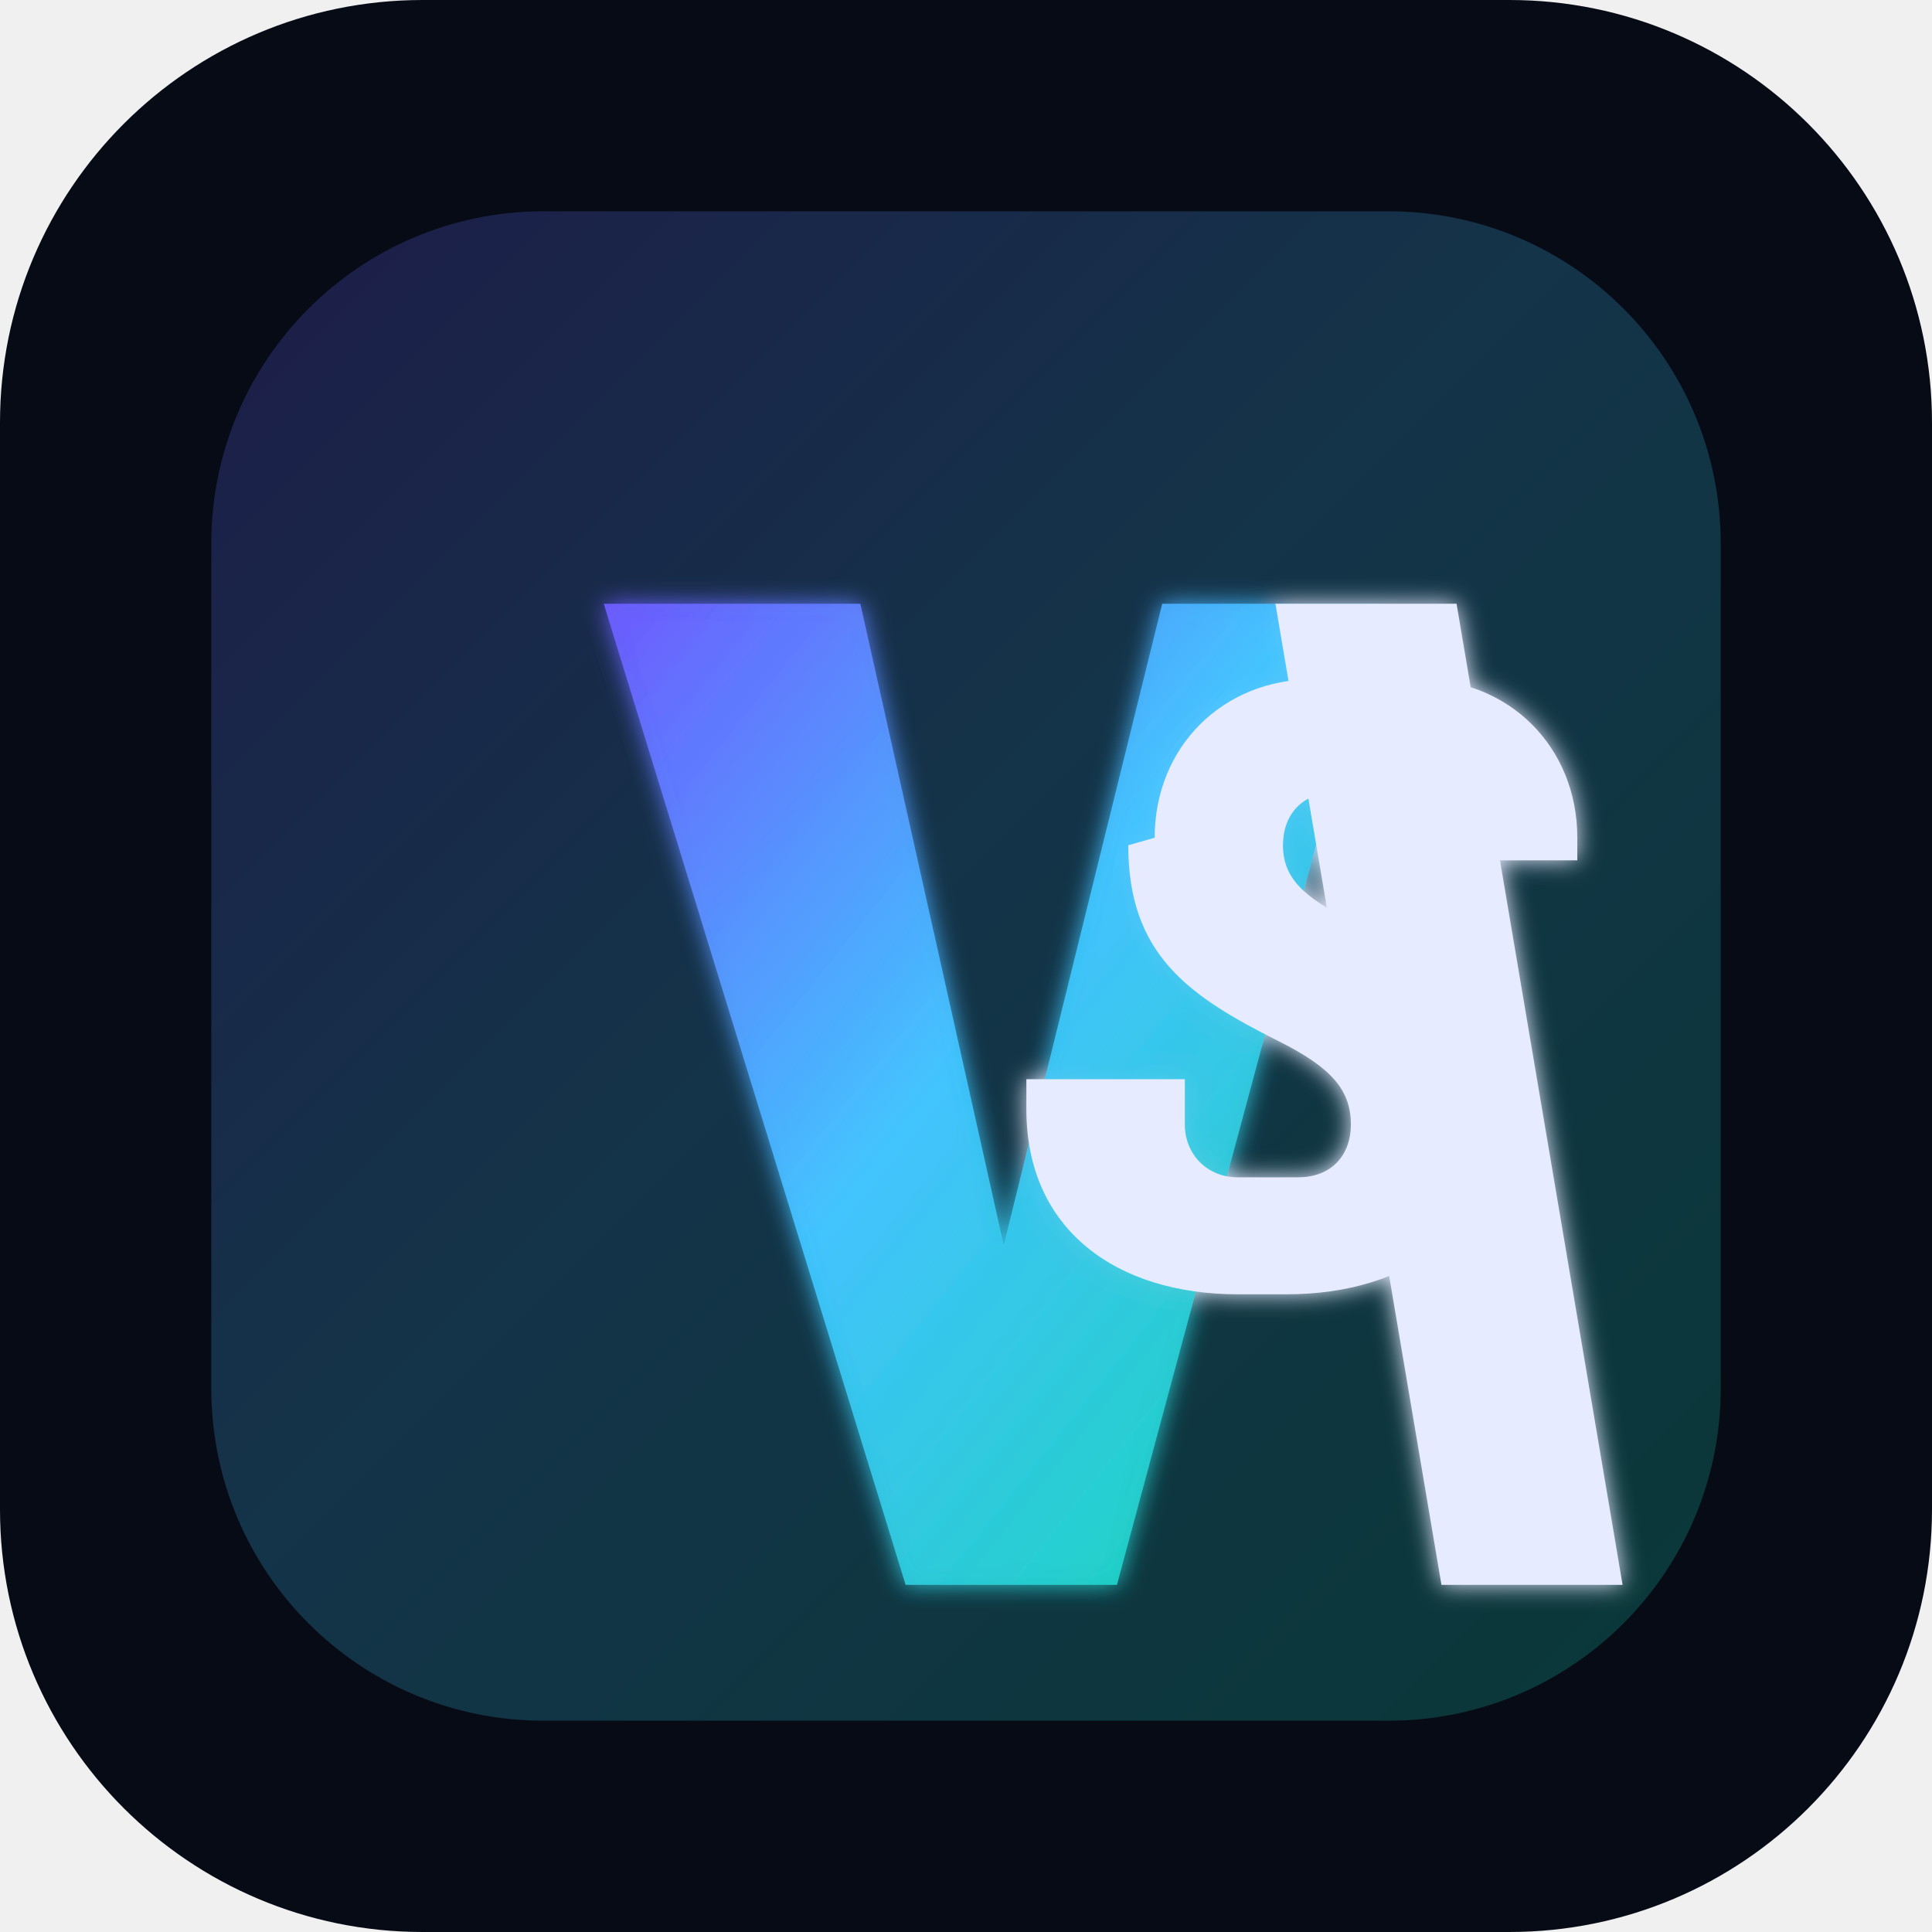
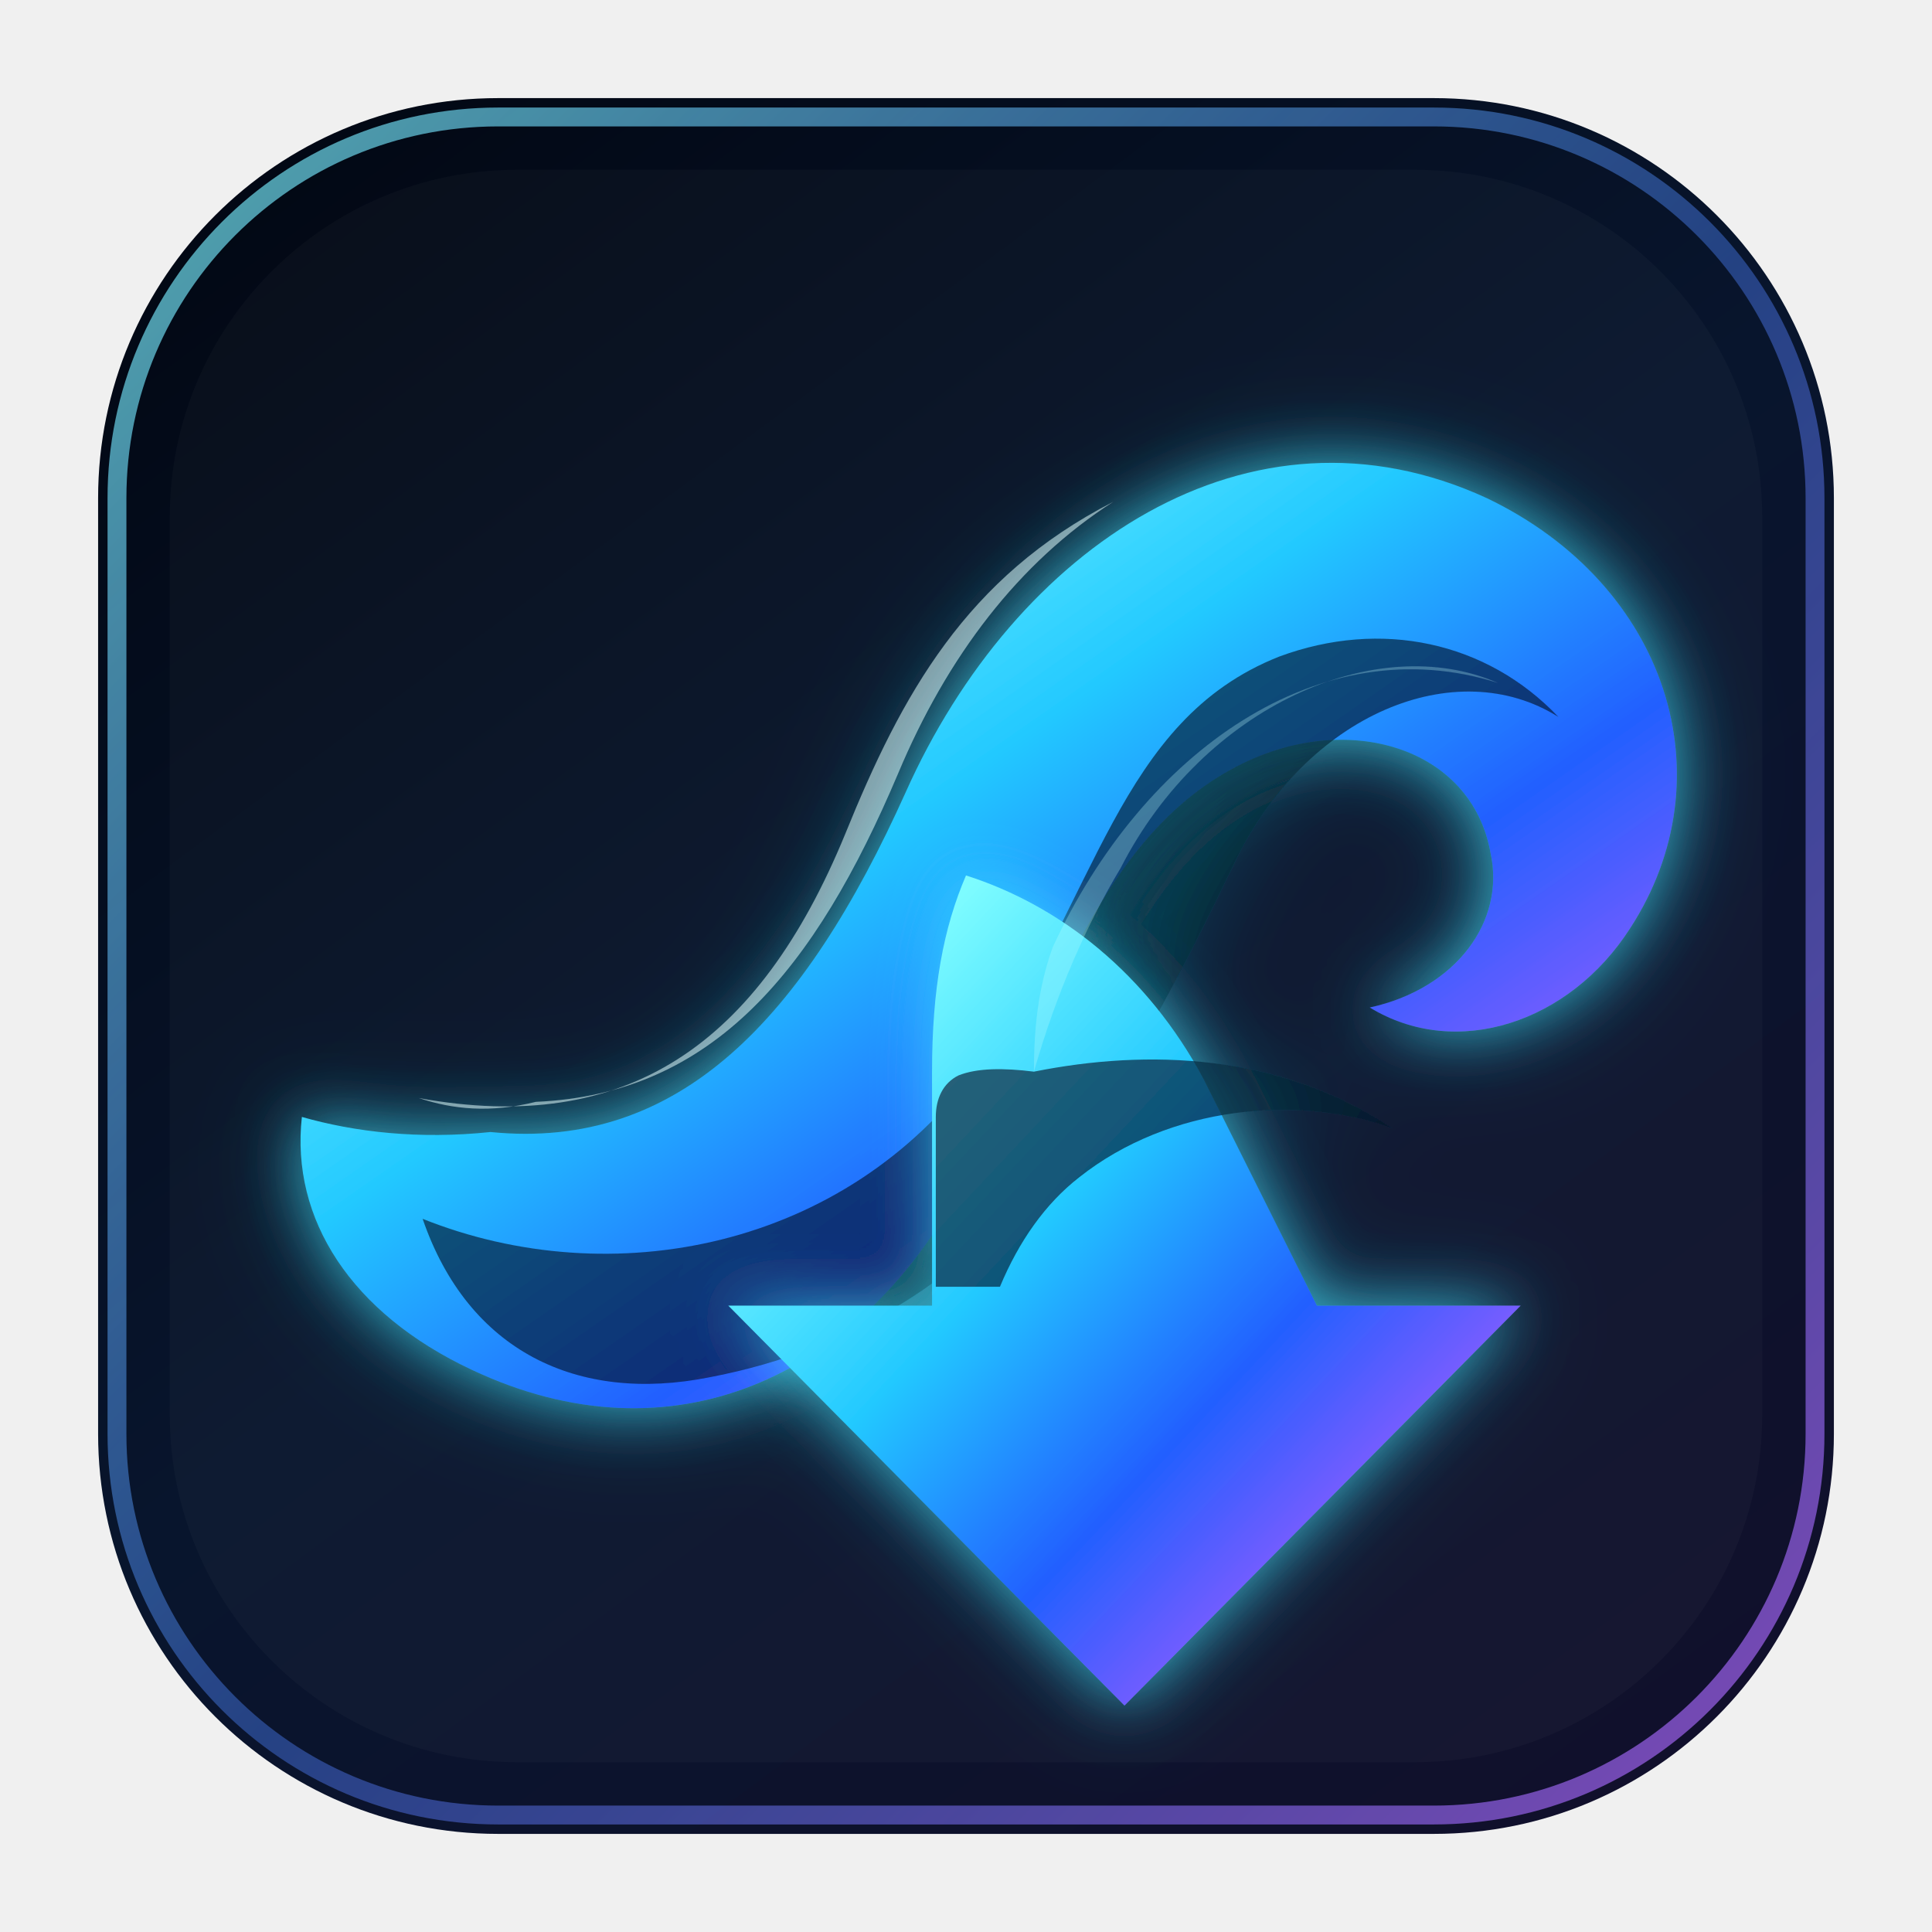
<svg xmlns="http://www.w3.org/2000/svg" viewBox="0 0 512 512" role="img" aria-labelledby="title desc">
  <defs>
-     <linearGradient id="brandGradient" x1="0%" y1="0%" x2="100%" y2="100%">
-       <stop offset="0%" stop-color="#6d5bff" />
-       <stop offset="45%" stop-color="#44c3ff" />
-       <stop offset="100%" stop-color="#14d6b2" />
+     <linearGradient id="tile" x1="14%" y1="0%" x2="88%" y2="100%">
+       <stop offset="0%" stop-color="#020814" />
+       <stop offset="48%" stop-color="#08152d" />
+       <stop offset="100%" stop-color="#11102c" />
    </linearGradient>
-     <filter id="softGlow" x="-25%" y="-25%" width="150%" height="150%">
-       <feGaussianBlur stdDeviation="3" result="blur" />
+     <linearGradient id="wave" x1="14%" y1="18%" x2="83%" y2="86%">
+       <stop offset="0%" stop-color="#7dfcff" />
+       <stop offset="36%" stop-color="#23c9ff" />
+       <stop offset="68%" stop-color="#245eff" />
+       <stop offset="100%" stop-color="#a85cff" />
+     </linearGradient>
+     <linearGradient id="rim" x1="0%" y1="0%" x2="100%" y2="100%">
+       <stop offset="0%" stop-color="#7dfcff" stop-opacity="0.9" />
+       <stop offset="52%" stop-color="#4c82ff" stop-opacity="0.55" />
+       <stop offset="100%" stop-color="#b865ff" stop-opacity="0.9" />
+     </linearGradient>
+     <filter id="glow" x="-35%" y="-35%" width="170%" height="170%">
+       <feGaussianBlur stdDeviation="8" result="blur" />
+       <feColorMatrix in="blur" type="matrix" values="0 0 0 0 0.06 0 0 0 0 0.82 0 0 0 0 1 0 0 0 0.65 0" result="cyanGlow" />
      <feMerge>
-         <feMergeNode in="blur" />
+         <feMergeNode in="cyanGlow" />
        <feMergeNode in="SourceGraphic" />
      </feMerge>
    </filter>
+     <filter id="softShadow" x="-20%" y="-20%" width="140%" height="150%">
+       <feDropShadow dx="0" dy="18" stdDeviation="18" flood-color="#000000" flood-opacity="0.42" />
+       <feDropShadow dx="0" dy="0" stdDeviation="12" flood-color="#25d9ff" flood-opacity="0.26" />
+     </filter>
  </defs>
-   <rect width="512" height="512" rx="112" fill="#070b16" />
-   <rect x="56" y="56" width="400" height="400" rx="88" fill="url(#brandGradient)" opacity="0.22" />
-   <g transform="translate(86 90)" filter="url(#softGlow)">
-     <path d="M74 70h68l38 170 42-170h58l-70 260h-56L74 70z" fill="url(#brandGradient)" fill-opacity="0.95" />
-     <path d="M252 70h48l44 260h-48L252 70zM220 132c0-24 18-42 42-42h28c24 0 42 18 42 42v6h-42v-4c0-8-6-14-14-14h-8c-9 0-14 6-14 14 0 9 6 14 18 20 28 12 40 24 40 49 0 33-25 50-57 50h-13c-32 0-56-17-56-49v-8h42v12c0 8 6 14 14 14h16c9 0 14-6 14-14 0-9-5-15-19-22-24-12-40-23-40-52z" fill="#e7ebff" />
+   <rect x="26" y="26" width="460" height="460" rx="106" fill="url(#tile)" />
+   <rect x="31" y="31" width="450" height="450" rx="101" fill="none" stroke="url(#rim)" stroke-width="5" opacity="0.75" />
+   <rect x="45" y="45" width="422" height="422" rx="92" fill="#ffffff" opacity="0.025" />
+   <g filter="url(#softShadow)">
+     <path d="M130 300 C180 305 213 270 240 210 C269 145 331 103 394 132 C442 155 458 206 432 246 C416 271 386 281 363 267 C386 262 399 244 395 226 C390 198 357 188 328 203 C289 223 277 274 254 316 C227 365 178 388 125 363 C93 348 77 323 80 296 C94 300 111 302 130 300Z" fill="url(#wave)" filter="url(#glow)" />
+     <path d="M112 323 C162 343 224 331 259 283 C291 238 296 191 339 174 C366 164 394 170 413 190 C386 173 346 189 327 229 C300 285 267 350 188 365 C153 372 124 358 112 323Z" fill="#030916" opacity="0.58" />
+     <path d="M256 232 C281 240 304 258 319 286 L349 346 H403 L298 452 L193 346 H247 L247 284 C247 262 250 246 256 232Z" fill="url(#wave)" filter="url(#glow)" />
+     <path d="M274 284 C304 278 339 279 369 299 C344 290 310 293 286 312 C277 319 270 329 265 341 L248 341 L248 296 C248 291 250 287 254 285 C259 283 266 283 274 284Z" fill="#061027" opacity="0.62" />
+     <path d="M142 292 C189 290 216 257 238 205 C251 174 270 149 295 133 C256 153 239 184 224 221 C201 277 166 301 111 291 C120 294 130 295 142 292Z" fill="#dcffff" opacity="0.54" />
+     <path d="M279 251 C303 199 350 166 397 181 C365 167 319 187 297 230 C288 245 280 263 274 284 C274 273 275 262 279 251Z" fill="#b9ffff" opacity="0.28" />
  </g>
</svg>
